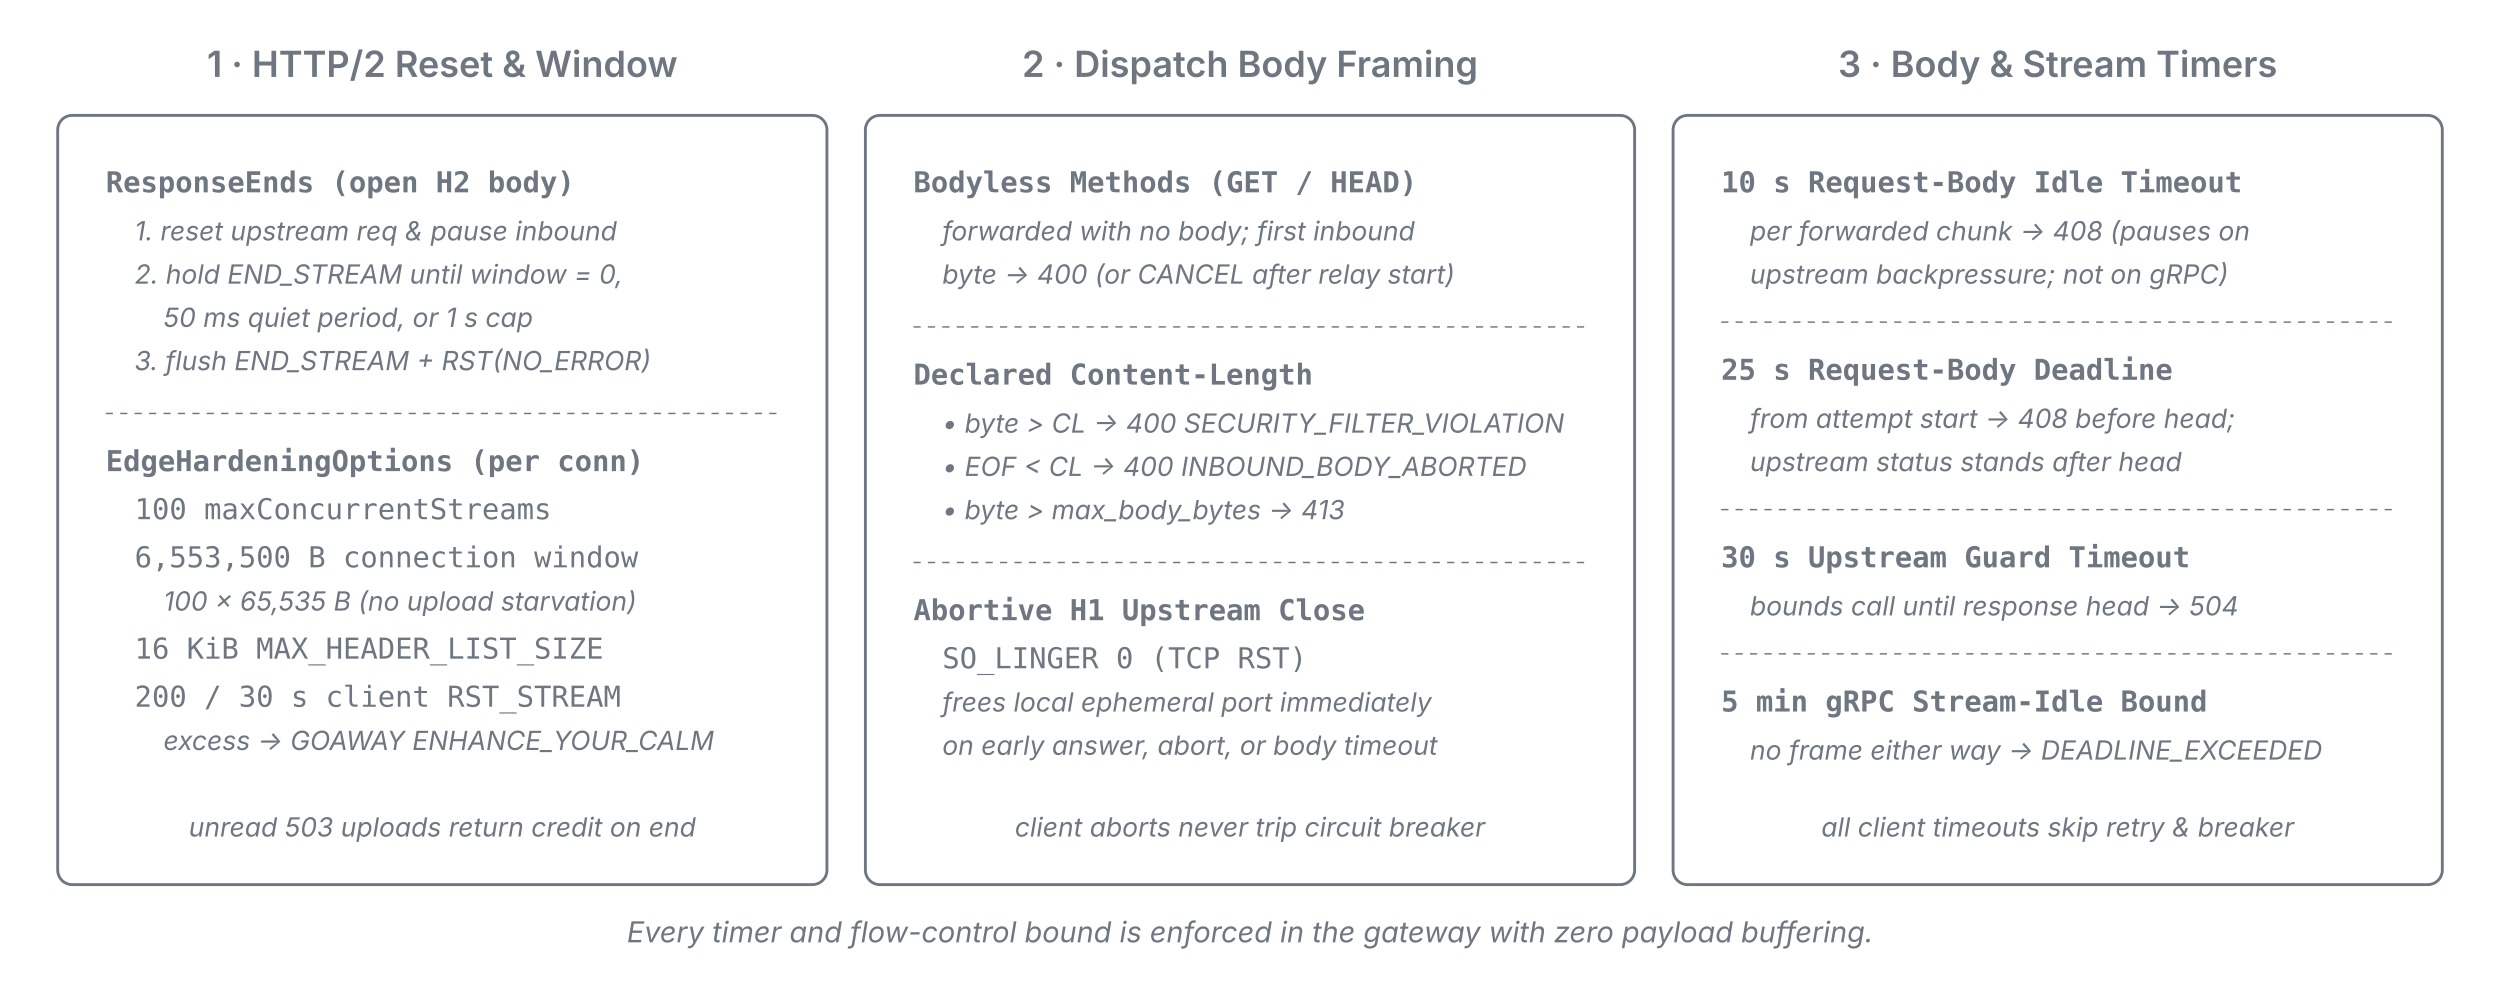
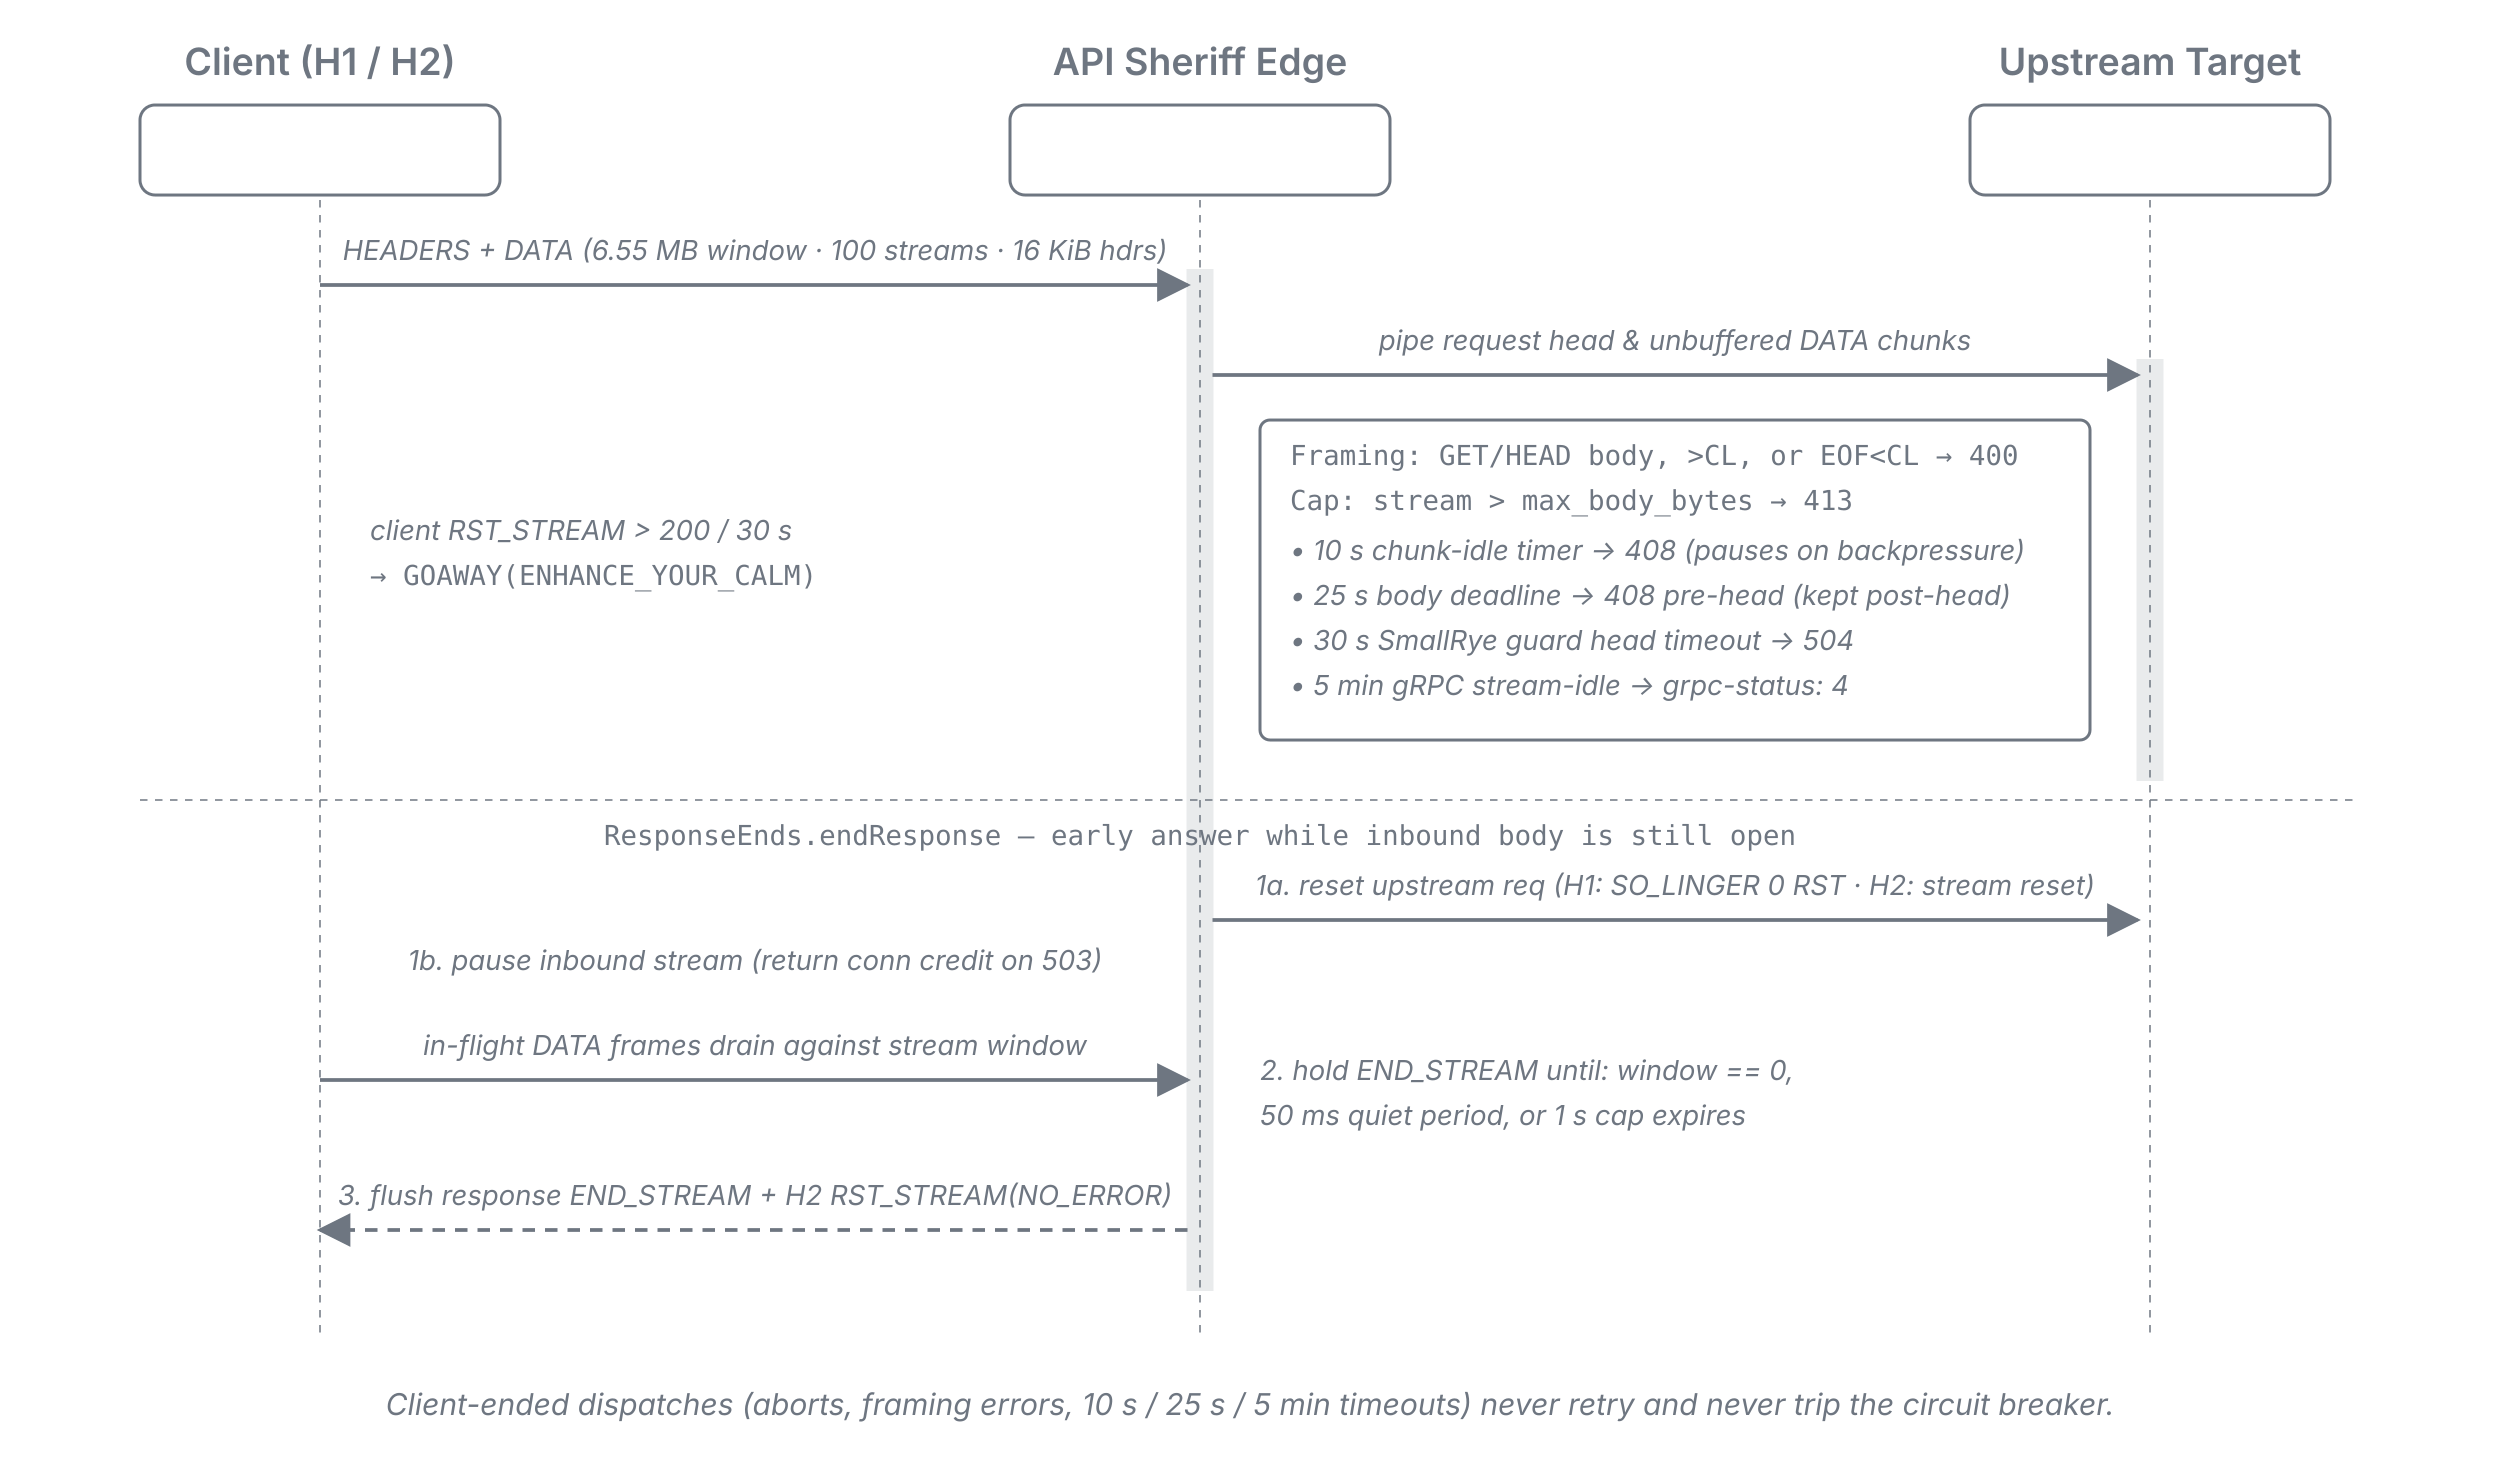
- <svg xmlns="http://www.w3.org/2000/svg" viewBox="0 0 1040 410" role="img" aria-labelledby="title desc" font-family="ui-sans-serif, -apple-system, system-ui, 'Segoe UI', sans-serif">
+ <svg xmlns="http://www.w3.org/2000/svg" viewBox="0 0 1000 590" role="img" aria-labelledby="title desc" font-family="ui-sans-serif, -apple-system, system-ui, 'Segoe UI', sans-serif">
  <defs>
+     <marker id="arrow" viewBox="0 0 10 10" refX="9" refY="5" markerWidth="9" markerHeight="9" orient="auto">
+       <path d="M0,0 L10,5 L0,10 z" class="arrow-fill" />
+     </marker>
    <style>
-       .col-header { font-size: 15px; font-weight: 600; fill: #6e7681; text-anchor: middle; }
-       .item-bold  { font-size: 12px; font-weight: 700; fill: #6e7681; font-family: ui-monospace, 'SF Mono', Menlo, Consolas, monospace; }
-       .item       { font-size: 12px; fill: #6e7681; font-family: ui-monospace, 'SF Mono', Menlo, Consolas, monospace; }
-       .sub        { font-size: 11px; fill: #6e7681; font-style: italic; }
-       .col-sub    { font-size: 11px; fill: #6e7681; text-anchor: middle; font-style: italic; }
-       .caption    { font-size: 12px; fill: #6e7681; text-anchor: middle; font-style: italic; }
-       .stroke     { stroke: #6e7681; stroke-width: 1.2; fill: none; }
-       .sep        { stroke: #6e7681; stroke-width: 0.6; stroke-dasharray: 3 3; fill: none; }
+       .col-header   { font-size: 15px; font-weight: 600; fill: #6e7681; text-anchor: middle; }
+       .stroke       { stroke: #6e7681; stroke-width: 1.2; fill: none; }
+       .sep          { stroke: #6e7681; stroke-width: 0.6; stroke-dasharray: 3 3; fill: none; }
+       .arrow        { stroke: #6e7681; stroke-width: 1.5; fill: none; }
+       .arrow-return { stroke: #6e7681; stroke-width: 1.5; fill: none; stroke-dasharray: 5 4; }
+       .arrow-fill   { fill: #6e7681; }
+       .arrow-lbl    { font-size: 11px; fill: #6e7681; text-anchor: middle; font-style: italic; }
+       .mono-lbl     { font-size: 11px; fill: #6e7681; text-anchor: middle; font-family: ui-monospace, 'SF Mono', Menlo, Consolas, monospace; }
+       .activation   { stroke: #6e7681; stroke-width: 0.8; fill: #6e7681; opacity: 0.15; }
+       .note         { font-size: 11px; fill: #6e7681; text-anchor: start; font-style: italic; }
+       .note-mono    { font-size: 11px; fill: #6e7681; text-anchor: start; font-family: ui-monospace, 'SF Mono', Menlo, Consolas, monospace; }
+       .caption      { font-size: 12px; fill: #6e7681; text-anchor: middle; font-style: italic; }
    </style>
  </defs>
-   <text x="184" y="32" class="col-header">1 · HTTP/2 Reset &amp; Window</text>
-   <text x="520" y="32" class="col-header">2 · Dispatch Body Framing</text>
-   <text x="856" y="32" class="col-header">3 · Body &amp; Stream Timers</text>
-   <rect class="stroke" x="24" y="48" width="320" height="320" rx="6" />
-   <rect class="stroke" x="360" y="48" width="320" height="320" rx="6" />
-   <rect class="stroke" x="696" y="48" width="320" height="320" rx="6" />
-   <text x="44" y="80" class="item-bold">ResponseEnds (open H2 body)</text>
-   <text x="56" y="100" class="sub">1. reset upstream req &amp; pause inbound</text>
-   <text x="56" y="118" class="sub">2. hold END_STREAM until window = 0,</text>
-   <text x="68" y="136" class="sub">50 ms quiet period, or 1 s cap</text>
-   <text x="56" y="154" class="sub">3. flush END_STREAM + RST(NO_ERROR)</text>
-   <line class="sep" x1="44" y1="172" x2="324" y2="172" />
-   <text x="44" y="196" class="item-bold">EdgeHardeningOptions (per conn)</text>
-   <text x="56" y="216" class="item">100 maxConcurrentStreams</text>
-   <text x="56" y="236" class="item">6,553,500 B connection window</text>
-   <text x="68" y="254" class="sub">100 × 65,535 B (no upload starvation)</text>
-   <text x="56" y="274" class="item">16 KiB MAX_HEADER_LIST_SIZE</text>
-   <text x="56" y="294" class="item">200 / 30 s client RST_STREAM</text>
-   <text x="68" y="312" class="sub">excess → GOAWAY ENHANCE_YOUR_CALM</text>
-   <text x="184" y="348" class="col-sub">unread 503 uploads return credit on end</text>
-   <text x="380" y="80" class="item-bold">Bodyless Methods (GET / HEAD)</text>
-   <text x="392" y="100" class="sub">forwarded with no body; first inbound</text>
-   <text x="392" y="118" class="sub">byte → 400 (or CANCEL after relay start)</text>
-   <line class="sep" x1="380" y1="136" x2="660" y2="136" />
-   <text x="380" y="160" class="item-bold">Declared Content-Length</text>
-   <text x="392" y="180" class="sub">• byte &gt; CL → 400 SECURITY_FILTER_VIOLATION</text>
-   <text x="392" y="198" class="sub">• EOF &lt; CL → 400 INBOUND_BODY_ABORTED</text>
-   <text x="392" y="216" class="sub">• byte &gt; max_body_bytes → 413</text>
-   <line class="sep" x1="380" y1="234" x2="660" y2="234" />
-   <text x="380" y="258" class="item-bold">Abortive H1 Upstream Close</text>
-   <text x="392" y="278" class="item">SO_LINGER 0 (TCP RST)</text>
-   <text x="392" y="296" class="sub">frees local ephemeral port immediately</text>
-   <text x="392" y="314" class="sub">on early answer, abort, or body timeout</text>
-   <text x="520" y="348" class="col-sub">client aborts never trip circuit breaker</text>
-   <text x="716" y="80" class="item-bold">10 s Request-Body Idle Timeout</text>
-   <text x="728" y="100" class="sub">per forwarded chunk → 408 (pauses on</text>
-   <text x="728" y="118" class="sub">upstream backpressure; not on gRPC)</text>
-   <line class="sep" x1="716" y1="134" x2="996" y2="134" />
-   <text x="716" y="158" class="item-bold">25 s Request-Body Deadline</text>
-   <text x="728" y="178" class="sub">from attempt start → 408 before head;</text>
-   <text x="728" y="196" class="sub">upstream status stands after head</text>
-   <line class="sep" x1="716" y1="212" x2="996" y2="212" />
-   <text x="716" y="236" class="item-bold">30 s Upstream Guard Timeout</text>
-   <text x="728" y="256" class="sub">bounds call until response head → 504</text>
-   <line class="sep" x1="716" y1="272" x2="996" y2="272" />
-   <text x="716" y="296" class="item-bold">5 min gRPC Stream-Idle Bound</text>
-   <text x="728" y="316" class="sub">no frame either way → DEADLINE_EXCEEDED</text>
-   <text x="856" y="348" class="col-sub">all client timeouts skip retry &amp; breaker</text>
-   <text x="520" y="392" class="caption">Every timer and flow-control bound is enforced in the gateway with zero payload buffering.</text>
+   <text x="128" y="30" class="col-header">Client (H1 / H2)</text>
+   <rect class="stroke" x="56" y="42" width="144" height="36" rx="6" />
+   <line class="sep" x1="128" y1="80" x2="128" y2="536" />
+   <text x="480" y="30" class="col-header">API Sheriff Edge</text>
+   <rect class="stroke" x="404" y="42" width="152" height="36" rx="6" />
+   <line class="sep" x1="480" y1="80" x2="480" y2="536" />
+   <text x="860" y="30" class="col-header">Upstream Target</text>
+   <rect class="stroke" x="788" y="42" width="144" height="36" rx="6" />
+   <line class="sep" x1="860" y1="80" x2="860" y2="536" />
+   <rect class="activation" x="475" y="108" width="10" height="408" />
+   <rect class="activation" x="855" y="144" width="10" height="168" />
+   <line class="arrow" x1="128" y1="114" x2="475" y2="114" marker-end="url(#arrow)" />
+   <text x="302" y="104" class="arrow-lbl">HEADERS + DATA (6.55 MB window · 100 streams · 16 KiB hdrs)</text>
+   <line class="arrow" x1="485" y1="150" x2="855" y2="150" marker-end="url(#arrow)" />
+   <text x="670" y="140" class="arrow-lbl">pipe request head &amp; unbuffered DATA chunks</text>
+   <rect class="stroke" x="504" y="168" width="332" height="128" rx="4" />
+   <text x="516" y="186" class="note-mono">Framing: GET/HEAD body, &gt;CL, or EOF&lt;CL → 400</text>
+   <text x="516" y="204" class="note-mono">Cap:     stream &gt; max_body_bytes → 413</text>
+   <text x="516" y="224" class="note">• 10 s chunk-idle timer → 408 (pauses on backpressure)</text>
+   <text x="516" y="242" class="note">• 25 s body deadline → 408 pre-head (kept post-head)</text>
+   <text x="516" y="260" class="note">• 30 s SmallRye guard head timeout → 504</text>
+   <text x="516" y="278" class="note">• 5 min gRPC stream-idle → grpc-status: 4</text>
+   <text x="148" y="216" class="note">client RST_STREAM &gt; 200 / 30 s</text>
+   <text x="148" y="234" class="note-mono">→ GOAWAY(ENHANCE_YOUR_CALM)</text>
+   <line class="sep" x1="56" y1="320" x2="944" y2="320" />
+   <text x="480" y="338" class="mono-lbl">ResponseEnds.endResponse — early answer while inbound body is still open</text>
+   <line class="arrow" x1="485" y1="368" x2="855" y2="368" marker-end="url(#arrow)" />
+   <text x="670" y="358" class="arrow-lbl">1a. reset upstream req (H1: SO_LINGER 0 RST · H2: stream reset)</text>
+   <text x="302" y="388" class="arrow-lbl">1b. pause inbound stream (return conn credit on 503)</text>
+   <line class="arrow" x1="128" y1="432" x2="475" y2="432" marker-end="url(#arrow)" />
+   <text x="302" y="422" class="arrow-lbl">in-flight DATA frames drain against stream window</text>
+   <text x="504" y="432" class="note">2. hold END_STREAM until: window == 0,</text>
+   <text x="504" y="450" class="note">   50 ms quiet period, or 1 s cap expires</text>
+   <line class="arrow-return" x1="475" y1="492" x2="128" y2="492" marker-end="url(#arrow)" />
+   <text x="302" y="482" class="arrow-lbl">3. flush response END_STREAM + H2 RST_STREAM(NO_ERROR)</text>
+   <text x="500" y="566" class="caption">Client-ended dispatches (aborts, framing errors, 10 s / 25 s / 5 min timeouts) never retry and never trip the circuit breaker.</text>
</svg>
